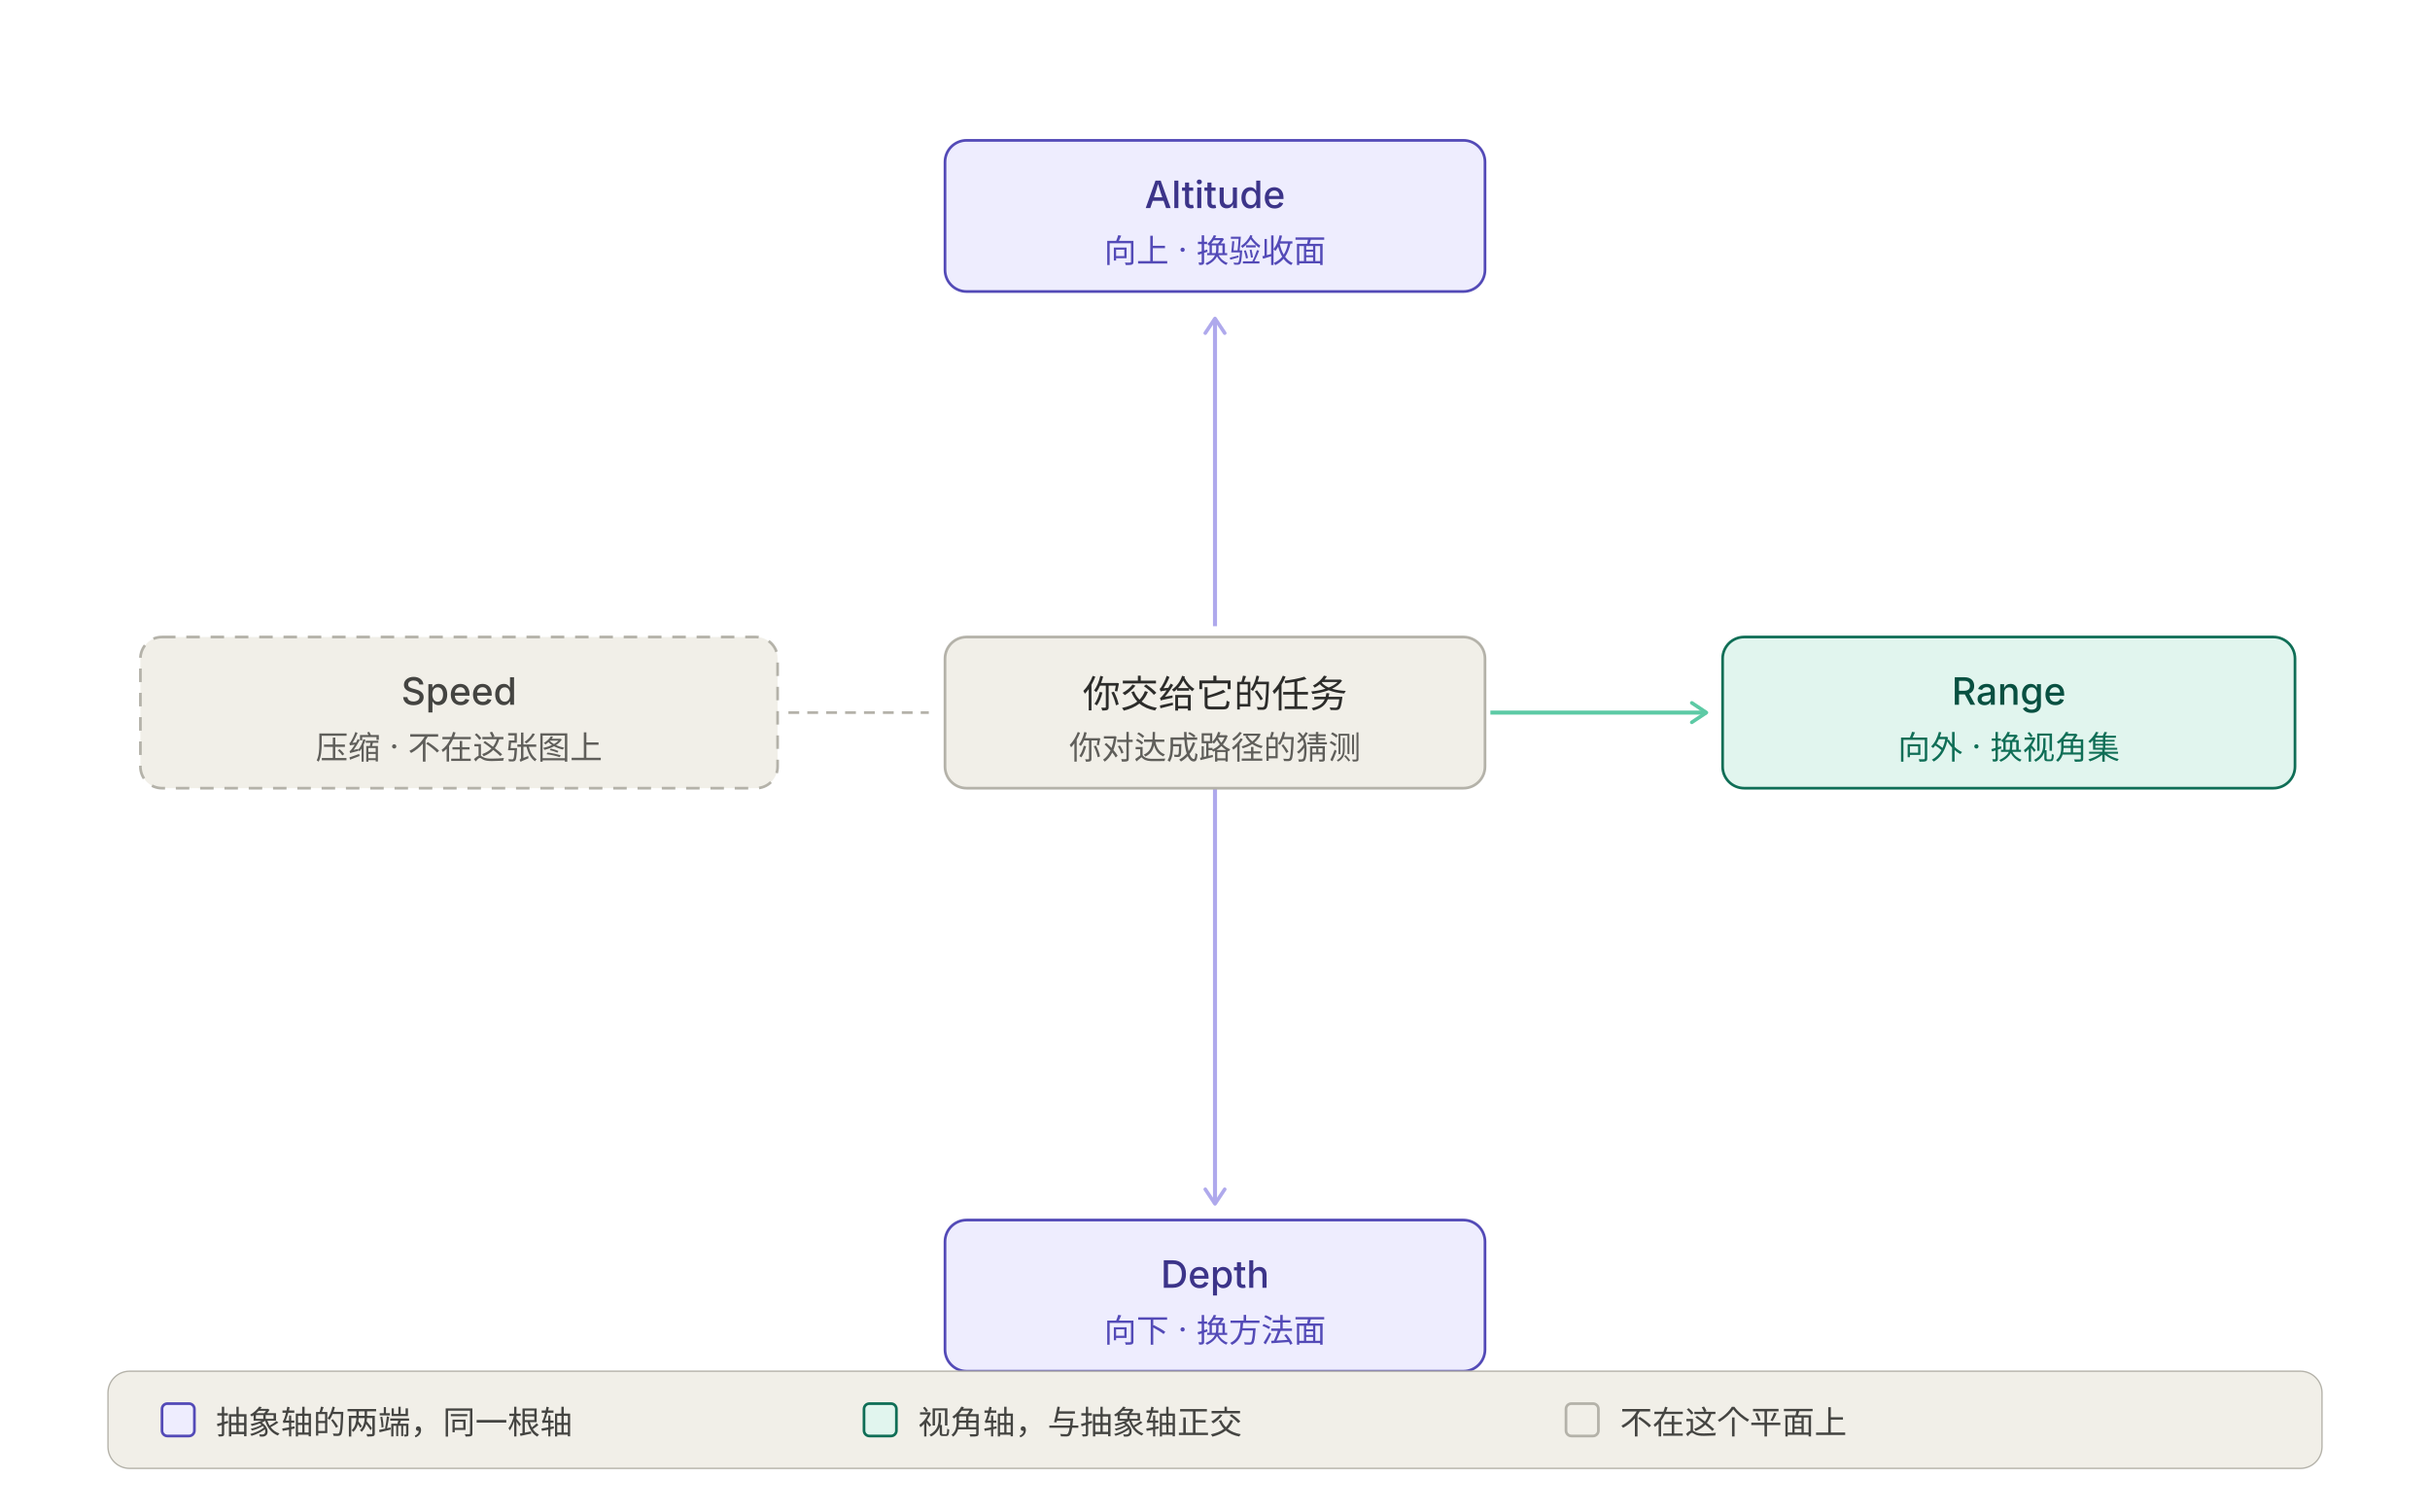
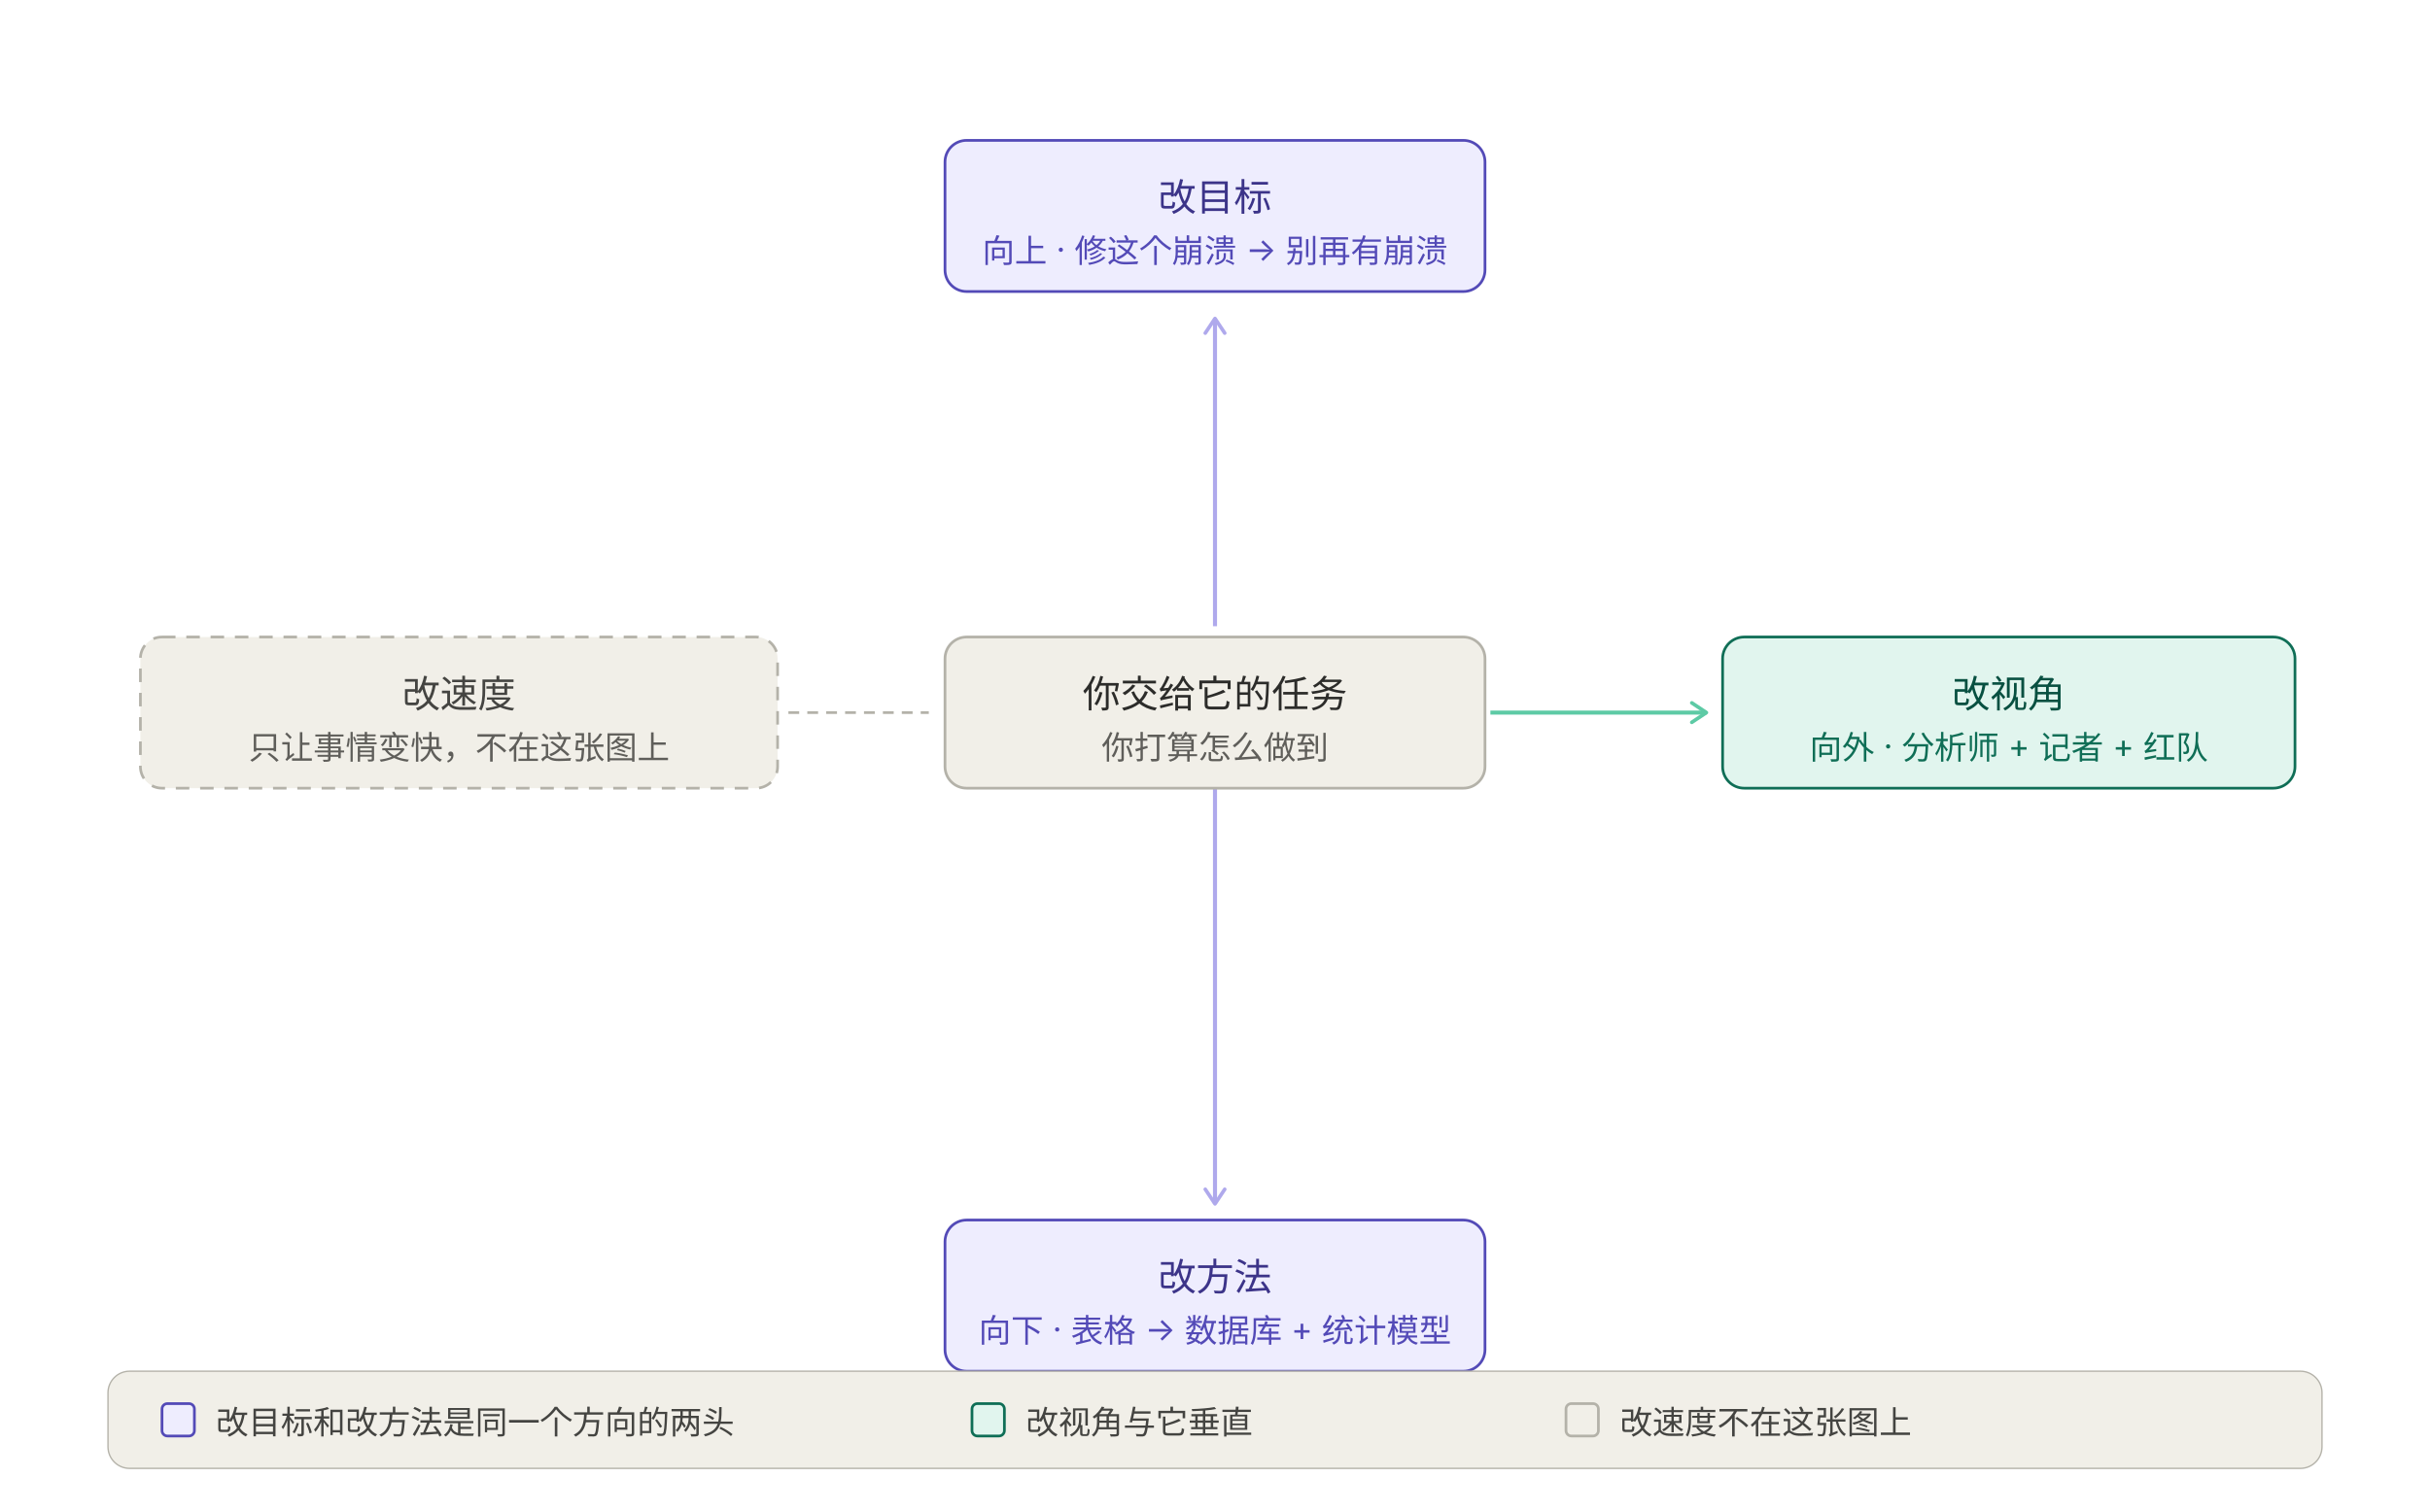
- <svg xmlns="http://www.w3.org/2000/svg" viewBox="0 0 900 560" width="900" height="560" role="img" aria-label="野心的四个轴：Altitude 与 Depth 是同一根抽象轴的两端，Range 与它正交，Speed 不在这个平面上">
+ <svg xmlns="http://www.w3.org/2000/svg" viewBox="0 0 900 560" width="900" height="560" role="img" aria-label="四个改法：改目标和改方法是同一次调整的两个方向，改视角与它垂直，改速度不在这张图上">
  <defs>
    <marker id="arrow" viewBox="0 0 10 10" refX="8" refY="5" markerWidth="6" markerHeight="6" orient="auto-start-reverse">
      <path d="M2 1L8 5L2 9" fill="none" stroke="context-stroke" stroke-width="1.5" stroke-linecap="round" stroke-linejoin="round" />
    </marker>
    <style>
      .t  { font-family: "Inter","PingFang SC","Noto Sans SC",-apple-system,sans-serif; font-size: 14px; font-weight: 500; }
      .ts { font-family: "Inter","PingFang SC","Noto Sans SC",-apple-system,sans-serif; font-size: 12px; }
    </style>
  </defs>
  <line x1="450" y1="232" x2="450" y2="118" stroke="#AFA9EC" stroke-width="1.5" marker-end="url(#arrow)" />
  <line x1="450" y1="292" x2="450" y2="446" stroke="#AFA9EC" stroke-width="1.5" marker-end="url(#arrow)" />
  <line x1="552" y1="264" x2="632" y2="264" stroke="#5DCAA5" stroke-width="1.5" marker-end="url(#arrow)" />
  <line x1="292" y1="264" x2="344" y2="264" stroke="#B4B2A9" stroke-width="1" stroke-dasharray="4 3" />
  <g>
    <rect x="350" y="52" width="200" height="56" rx="8" fill="#EEEDFE" stroke="#534AB7" stroke-width="1" />
-     <text class="t" x="450" y="72" text-anchor="middle" dominant-baseline="central" fill="#3C3489">Altitude</text>
-     <text class="ts" x="450" y="92" text-anchor="middle" dominant-baseline="central" fill="#534AB7">向上 · 换验收面</text>
+     <text class="t" x="450" y="72" text-anchor="middle" dominant-baseline="central" fill="#3C3489">改目标</text>
+     <text class="ts" x="450" y="92" text-anchor="middle" dominant-baseline="central" fill="#534AB7">向上 · 修这个崩溃 → 别再有崩溃</text>
  </g>
  <g>
    <rect x="350" y="236" width="200" height="56" rx="8" fill="#F1EFE8" stroke="#B4B2A9" stroke-width="1" />
    <text class="t" x="450" y="256" text-anchor="middle" dominant-baseline="central" fill="#2C2C2A">你交给它的任务</text>
-     <text class="ts" x="450" y="276" text-anchor="middle" dominant-baseline="central" fill="#5F5E5A">你对达成路径的猜测</text>
+     <text class="ts" x="450" y="276" text-anchor="middle" dominant-baseline="central" fill="#5F5E5A">你打算怎么做到</text>
  </g>
  <g>
    <rect x="350" y="452" width="200" height="56" rx="8" fill="#EEEDFE" stroke="#534AB7" stroke-width="1" />
-     <text class="t" x="450" y="472" text-anchor="middle" dominant-baseline="central" fill="#3C3489">Depth</text>
-     <text class="ts" x="450" y="492" text-anchor="middle" dominant-baseline="central" fill="#534AB7">向下 · 换方法面</text>
+     <text class="t" x="450" y="472" text-anchor="middle" dominant-baseline="central" fill="#3C3489">改方法</text>
+     <text class="ts" x="450" y="492" text-anchor="middle" dominant-baseline="central" fill="#534AB7">向下 · 表格 → 数据库 + 统计模型</text>
  </g>
  <g>
    <rect x="638" y="236" width="212" height="56" rx="8" fill="#E1F5EE" stroke="#0F6E56" stroke-width="1" />
-     <text class="t" x="744" y="256" text-anchor="middle" dominant-baseline="central" fill="#085041">Range</text>
-     <text class="ts" x="744" y="276" text-anchor="middle" dominant-baseline="central" fill="#0F6E56">向外 · 换视角集</text>
+     <text class="t" x="744" y="256" text-anchor="middle" dominant-baseline="central" fill="#085041">改视角</text>
+     <text class="ts" x="744" y="276" text-anchor="middle" dominant-baseline="central" fill="#0F6E56">向外 · 分析师 + 记者 + 红队</text>
  </g>
  <g>
    <rect x="52" y="236" width="236" height="56" rx="8" fill="#F1EFE8" stroke="#B4B2A9" stroke-width="1" stroke-dasharray="5 4" />
-     <text class="t" x="170" y="256" text-anchor="middle" dominant-baseline="central" fill="#444441">Speed</text>
-     <text class="ts" x="170" y="276" text-anchor="middle" dominant-baseline="central" fill="#5F5E5A">压缩 · 不在这张图上</text>
+     <text class="t" x="170" y="256" text-anchor="middle" dominant-baseline="central" fill="#444441">改速度</text>
+     <text class="ts" x="170" y="276" text-anchor="middle" dominant-baseline="central" fill="#5F5E5A">只让事情变快，不在这张图上</text>
  </g>
  <rect x="40" y="508" width="820" height="36" rx="8" fill="#F1EFE8" stroke="#B4B2A9" stroke-width="0.5" />
  <rect x="60" y="520" width="12" height="12" rx="2" fill="#EEEDFE" stroke="#534AB7" stroke-width="1" />
-   <text class="ts" x="80" y="526" dominant-baseline="central" fill="#444441">抽象轴的两端，同一根轴</text>
-   <rect x="320" y="520" width="12" height="12" rx="2" fill="#E1F5EE" stroke="#0F6E56" stroke-width="1" />
-   <text class="ts" x="340" y="526" dominant-baseline="central" fill="#444441">视角轴，与抽象轴正交</text>
+   <text class="ts" x="80" y="526" dominant-baseline="central" fill="#444441">改目标和改方法是同一个方向的两头</text>
+   <rect x="360" y="520" width="12" height="12" rx="2" fill="#E1F5EE" stroke="#0F6E56" stroke-width="1" />
+   <text class="ts" x="380" y="526" dominant-baseline="central" fill="#444441">改视角与它垂直</text>
  <rect x="580" y="520" width="12" height="12" rx="2" fill="#F1EFE8" stroke="#B4B2A9" stroke-width="1" />
-   <text class="ts" x="600" y="526" dominant-baseline="central" fill="#444441">不在这个平面上</text>
+   <text class="ts" x="600" y="526" dominant-baseline="central" fill="#444441">改速度不在这张图上</text>
</svg>
